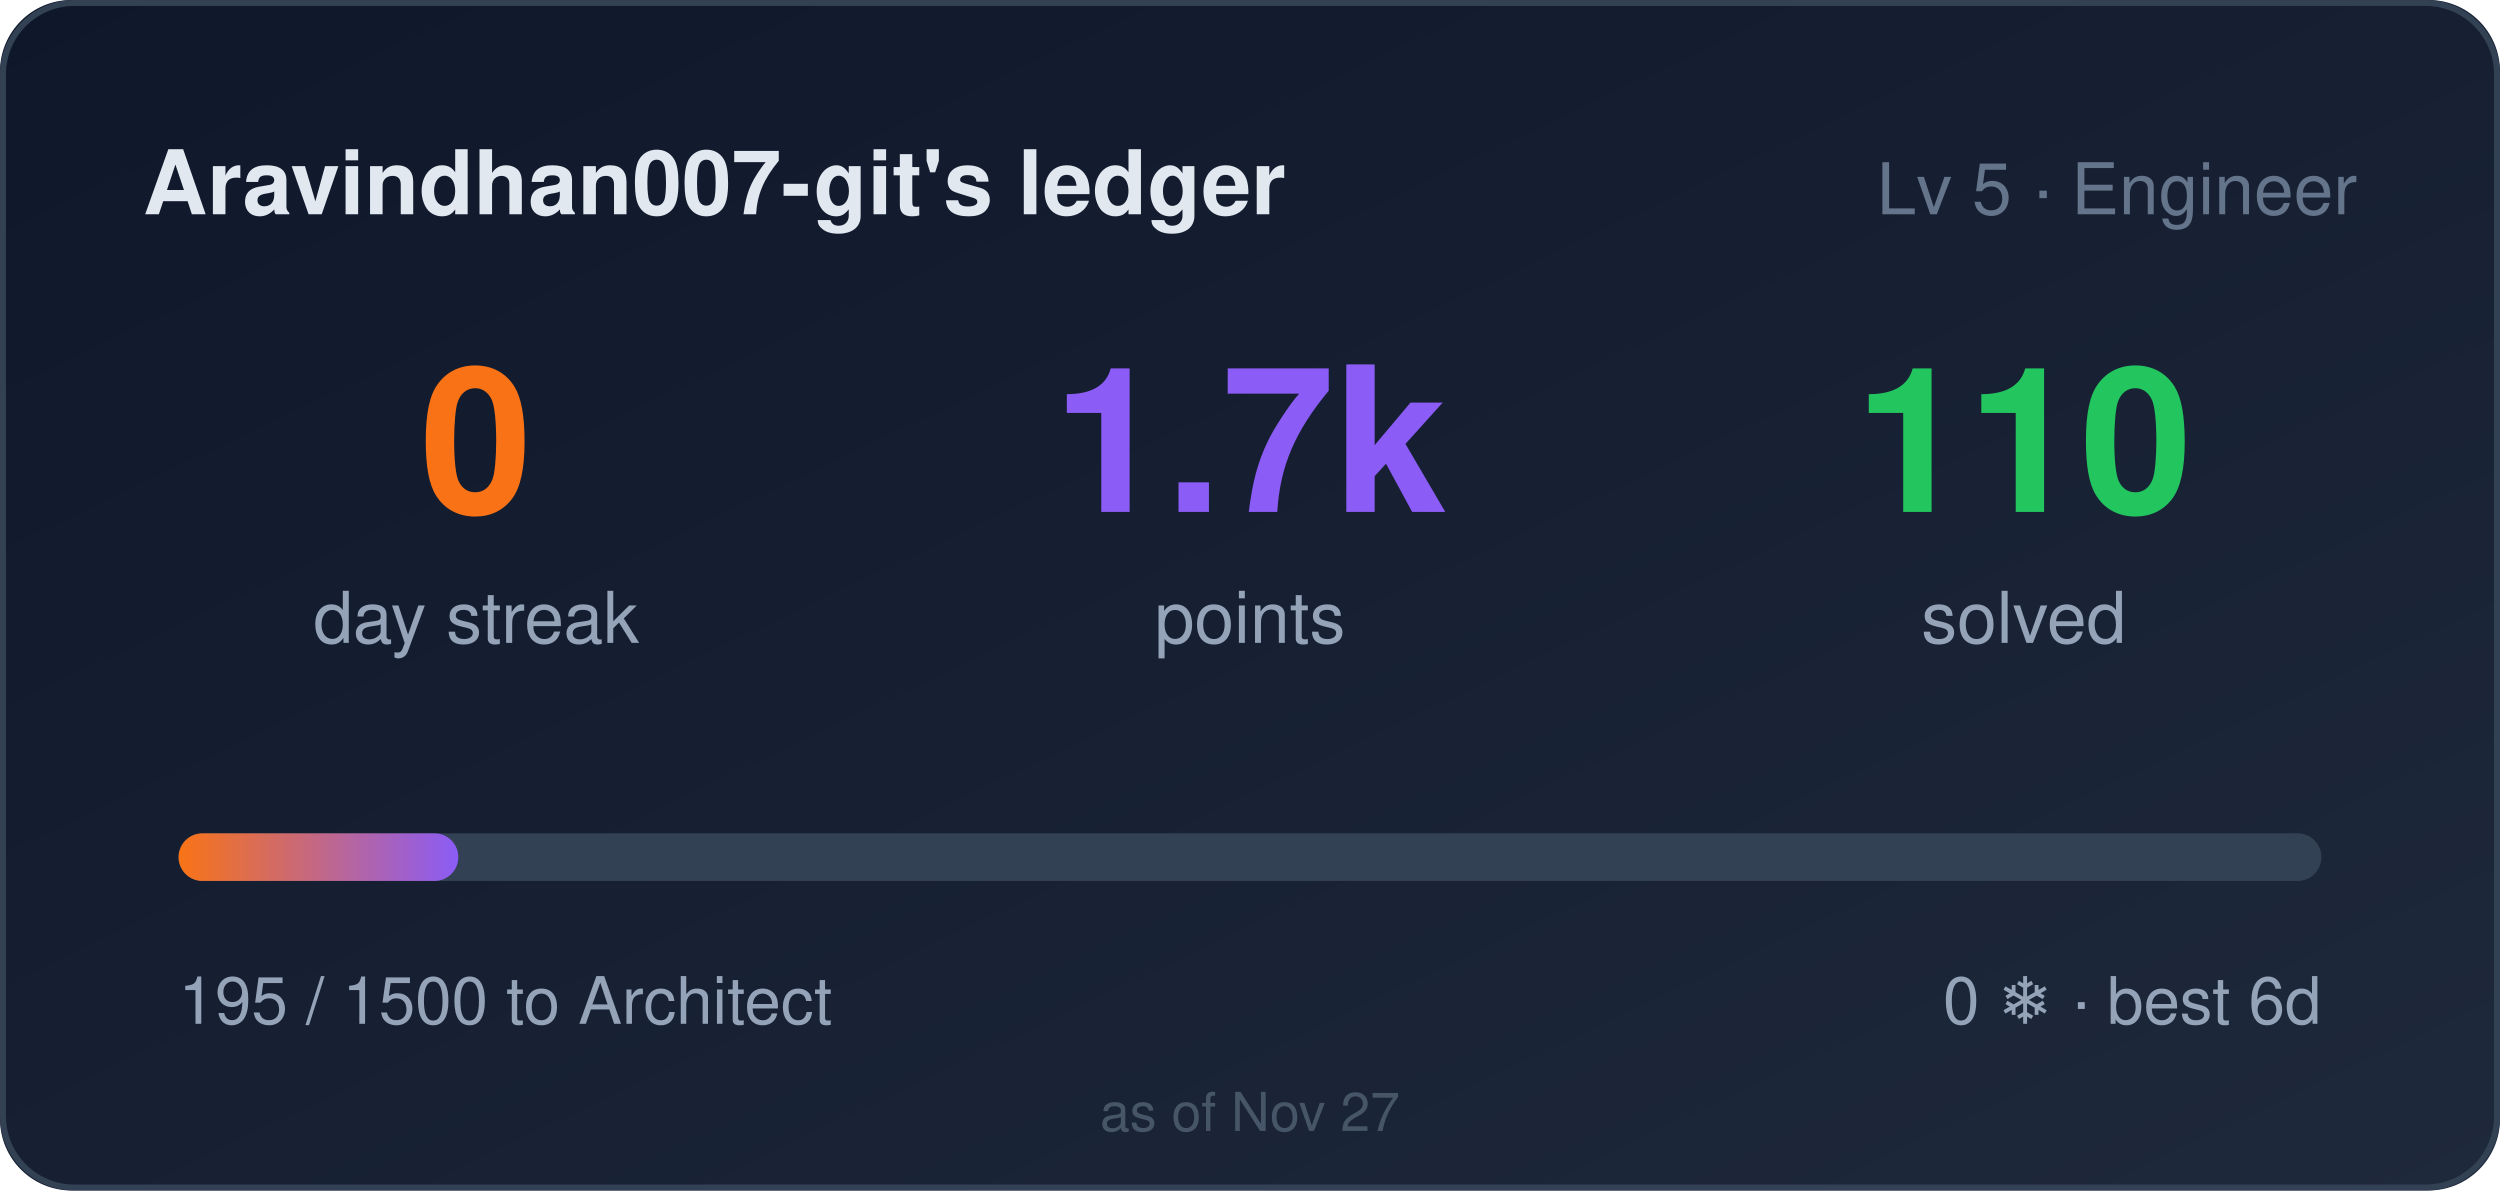
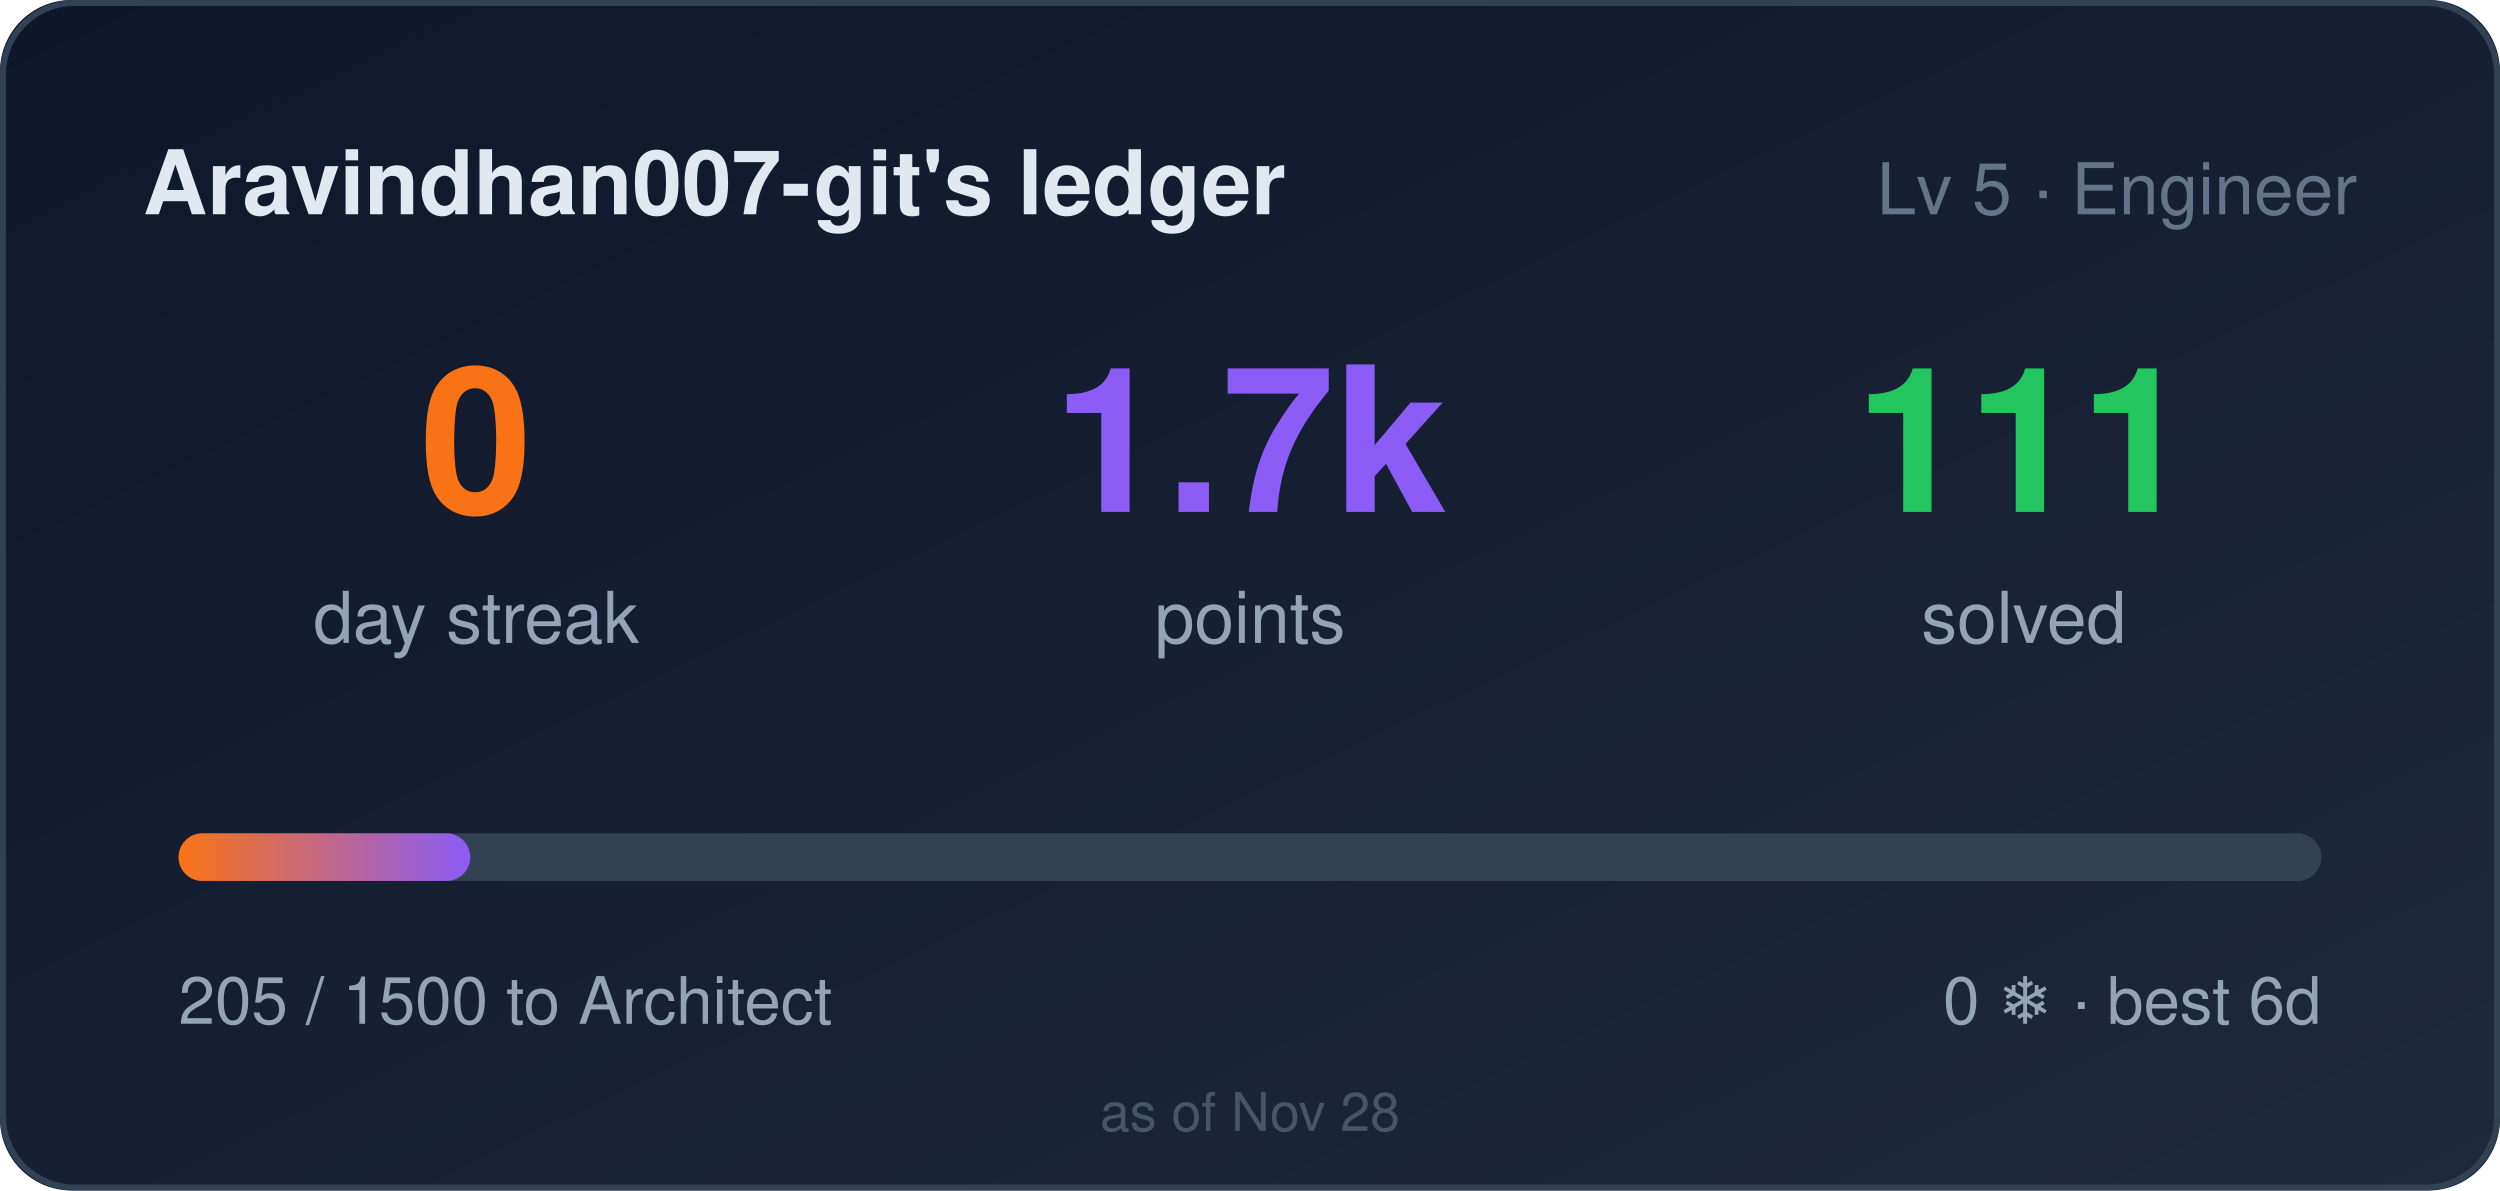
- <svg xmlns="http://www.w3.org/2000/svg" width="420" height="200" role="img" aria-label="Aravindhan007-git's ledger: 0 day streak, 1695 points">
+ <svg xmlns="http://www.w3.org/2000/svg" width="420" height="200" role="img" aria-label="Aravindhan007-git's ledger: 0 day streak, 1705 points">
  <style>
    .bar,.n{transform-box:fill-box}
    .bar{transform-origin:left center}
    @media (prefers-reduced-motion: no-preference){
      .bar{animation:cl-grow .9s cubic-bezier(.22,1,.36,1) both}
      .n{animation:cl-rise .5s ease-out both}
      .n2{animation-delay:.08s}
      .n3{animation-delay:.16s}
    }
    @keyframes cl-grow{from{transform:scaleX(0)}to{transform:scaleX(1)}}
    @keyframes cl-rise{from{opacity:0;transform:translateY(6px)}to{opacity:1;transform:none}}
  </style>
  <defs>
    <linearGradient id="bg" x1="0" y1="0" x2="1" y2="1">
      <stop offset="0" stop-color="#0f172a" />
      <stop offset="1" stop-color="#1e293b" />
    </linearGradient>
    <linearGradient id="bar" x1="0" y1="0" x2="1" y2="0">
      <stop offset="0" stop-color="#f97316" />
      <stop offset="1" stop-color="#8b5cf6" />
    </linearGradient>
  </defs>
  <rect width="420" height="200" rx="12" fill="url(#bg)" />
  <rect x="0.5" y="0.5" width="419" height="199" rx="12" fill="none" stroke="#334155" />
  <text x="24" y="36" fill="#e2e8f0" font-size="15" font-weight="600" font-family="Segoe UI,Helvetica,Arial,sans-serif">Aravindhan007-git's ledger</text>
  <text x="396" y="36" fill="#64748b" font-size="12" text-anchor="end" font-family="Segoe UI,Helvetica,Arial,sans-serif">Lv 5 · Engineer</text>
  <g font-family="Segoe UI,Helvetica,Arial,sans-serif">
    <text class="n n1" x="80" y="86" fill="#f97316" font-size="34" font-weight="700" text-anchor="middle">0</text>
    <text x="80" y="108" fill="#94a3b8" font-size="12" text-anchor="middle">day streak</text>
    <text class="n n2" x="210" y="86" fill="#8b5cf6" font-size="34" font-weight="700" text-anchor="middle">1.7k</text>
    <text x="210" y="108" fill="#94a3b8" font-size="12" text-anchor="middle">points</text>
-     <text class="n n3" x="340" y="86" fill="#22c55e" font-size="34" font-weight="700" text-anchor="middle">110</text>
+     <text class="n n3" x="340" y="86" fill="#22c55e" font-size="34" font-weight="700" text-anchor="middle">111</text>
    <text x="340" y="108" fill="#94a3b8" font-size="12" text-anchor="middle">solved</text>
  </g>
  <rect x="30" y="140" width="360" height="8" rx="4" fill="#334155" />
-   <rect class="bar" x="30" y="140" width="47" height="8" rx="4" fill="url(#bar)" />
-   <text x="30" y="172" fill="#94a3b8" font-size="11" font-family="Segoe UI,Helvetica,Arial,sans-serif">195 / 1500 to Architect</text>
+   <rect class="bar" x="30" y="140" width="49" height="8" rx="4" fill="url(#bar)" />
+   <text x="30" y="172" fill="#94a3b8" font-size="11" font-family="Segoe UI,Helvetica,Arial,sans-serif">205 / 1500 to Architect</text>
  <text x="390" y="172" fill="#94a3b8" font-size="11" text-anchor="end" font-family="Segoe UI,Helvetica,Arial,sans-serif">0 ❄ · best 6d</text>
-   <text x="210" y="190" fill="#475569" font-size="9" text-anchor="middle" font-family="Segoe UI,Helvetica,Arial,sans-serif">as of Nov 27</text>
+   <text x="210" y="190" fill="#475569" font-size="9" text-anchor="middle" font-family="Segoe UI,Helvetica,Arial,sans-serif">as of Nov 28</text>
</svg>
